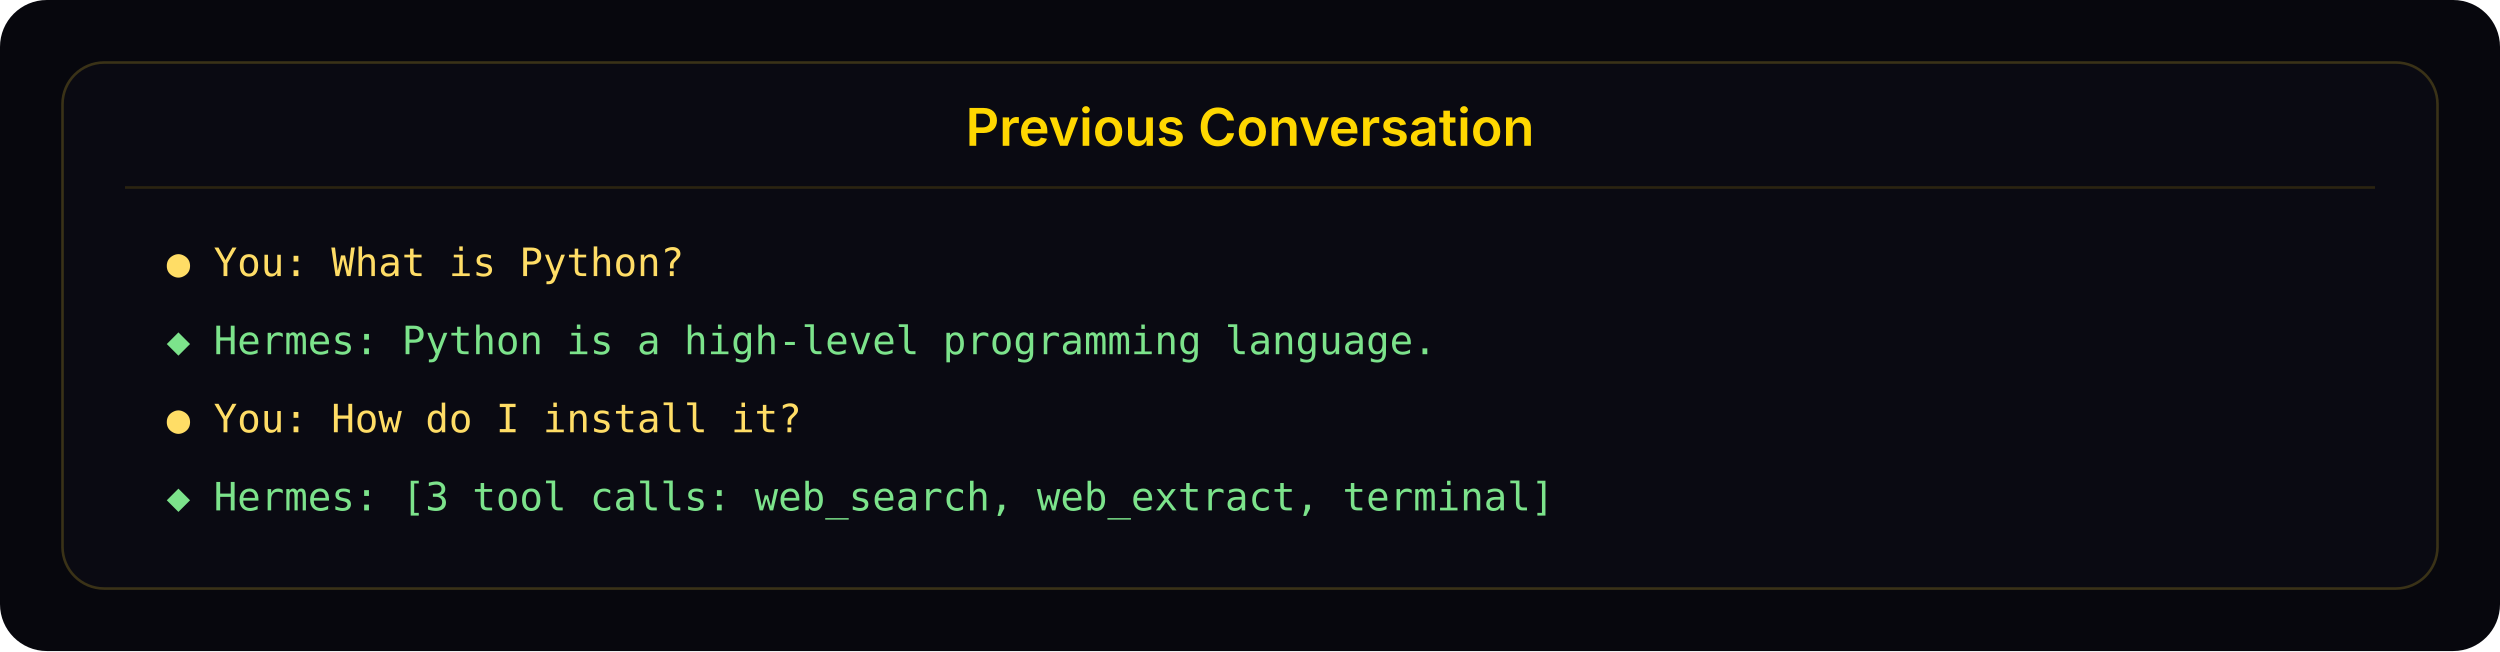
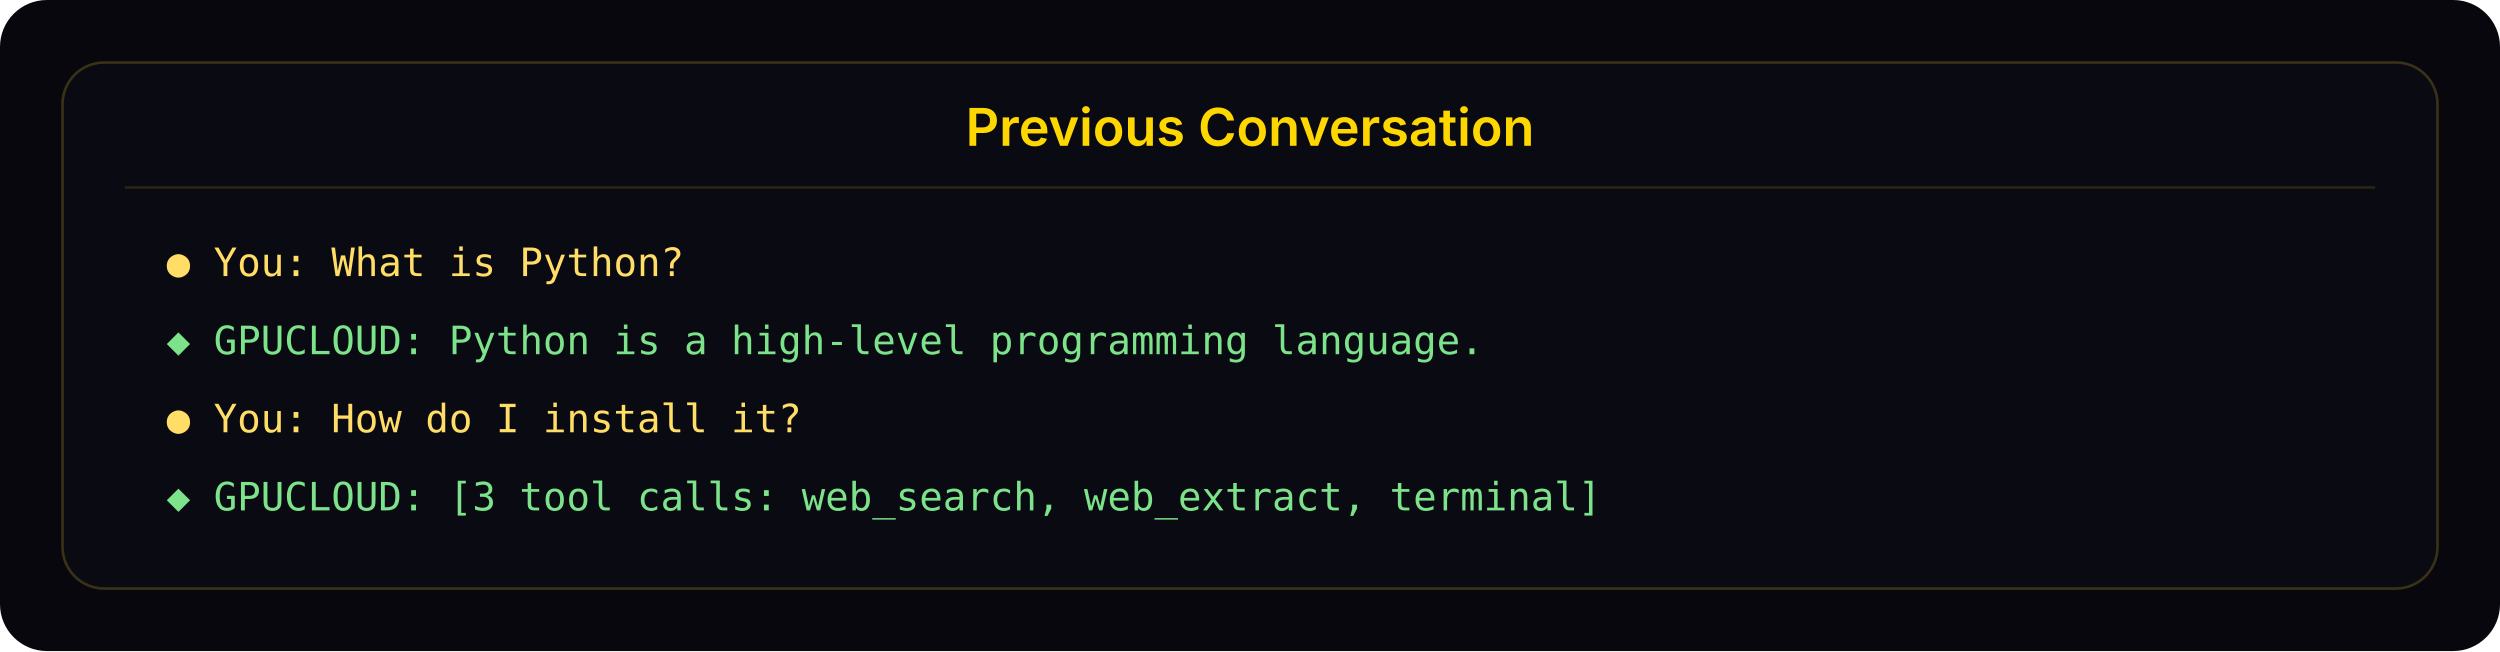
<svg xmlns="http://www.w3.org/2000/svg" width="960" height="250" viewBox="0 0 960 250" role="img" aria-labelledby="title desc">
  <rect width="960" height="250" rx="18" fill="#07070d" />
  <rect x="24" y="24" width="912" height="202" rx="16" fill="#0a0a12" stroke="#3a3217" />
  <text x="480" y="56" text-anchor="middle" fill="#ffd700" font-family="Inter, sans-serif" font-size="20" font-weight="600">Previous Conversation</text>
  <line x1="48" y1="72" x2="912" y2="72" stroke="#2b2410" />
  <text x="64" y="106" fill="#ffdd66" font-family="JetBrains Mono, monospace" font-size="15">● You: What is Python?</text>
-   <text x="64" y="136" fill="#7ce38b" font-family="JetBrains Mono, monospace" font-size="15">◆ Hermes: Python is a high-level programming language.</text>
+   <text x="64" y="136" fill="#7ce38b" font-family="JetBrains Mono, monospace" font-size="15">◆ GPUCLOUD: Python is a high-level programming language.</text>
  <text x="64" y="166" fill="#ffdd66" font-family="JetBrains Mono, monospace" font-size="15">● You: How do I install it?</text>
-   <text x="64" y="196" fill="#7ce38b" font-family="JetBrains Mono, monospace" font-size="15">◆ Hermes: [3 tool calls: web_search, web_extract, terminal]</text>
+   <text x="64" y="196" fill="#7ce38b" font-family="JetBrains Mono, monospace" font-size="15">◆ GPUCLOUD: [3 tool calls: web_search, web_extract, terminal]</text>
</svg>
